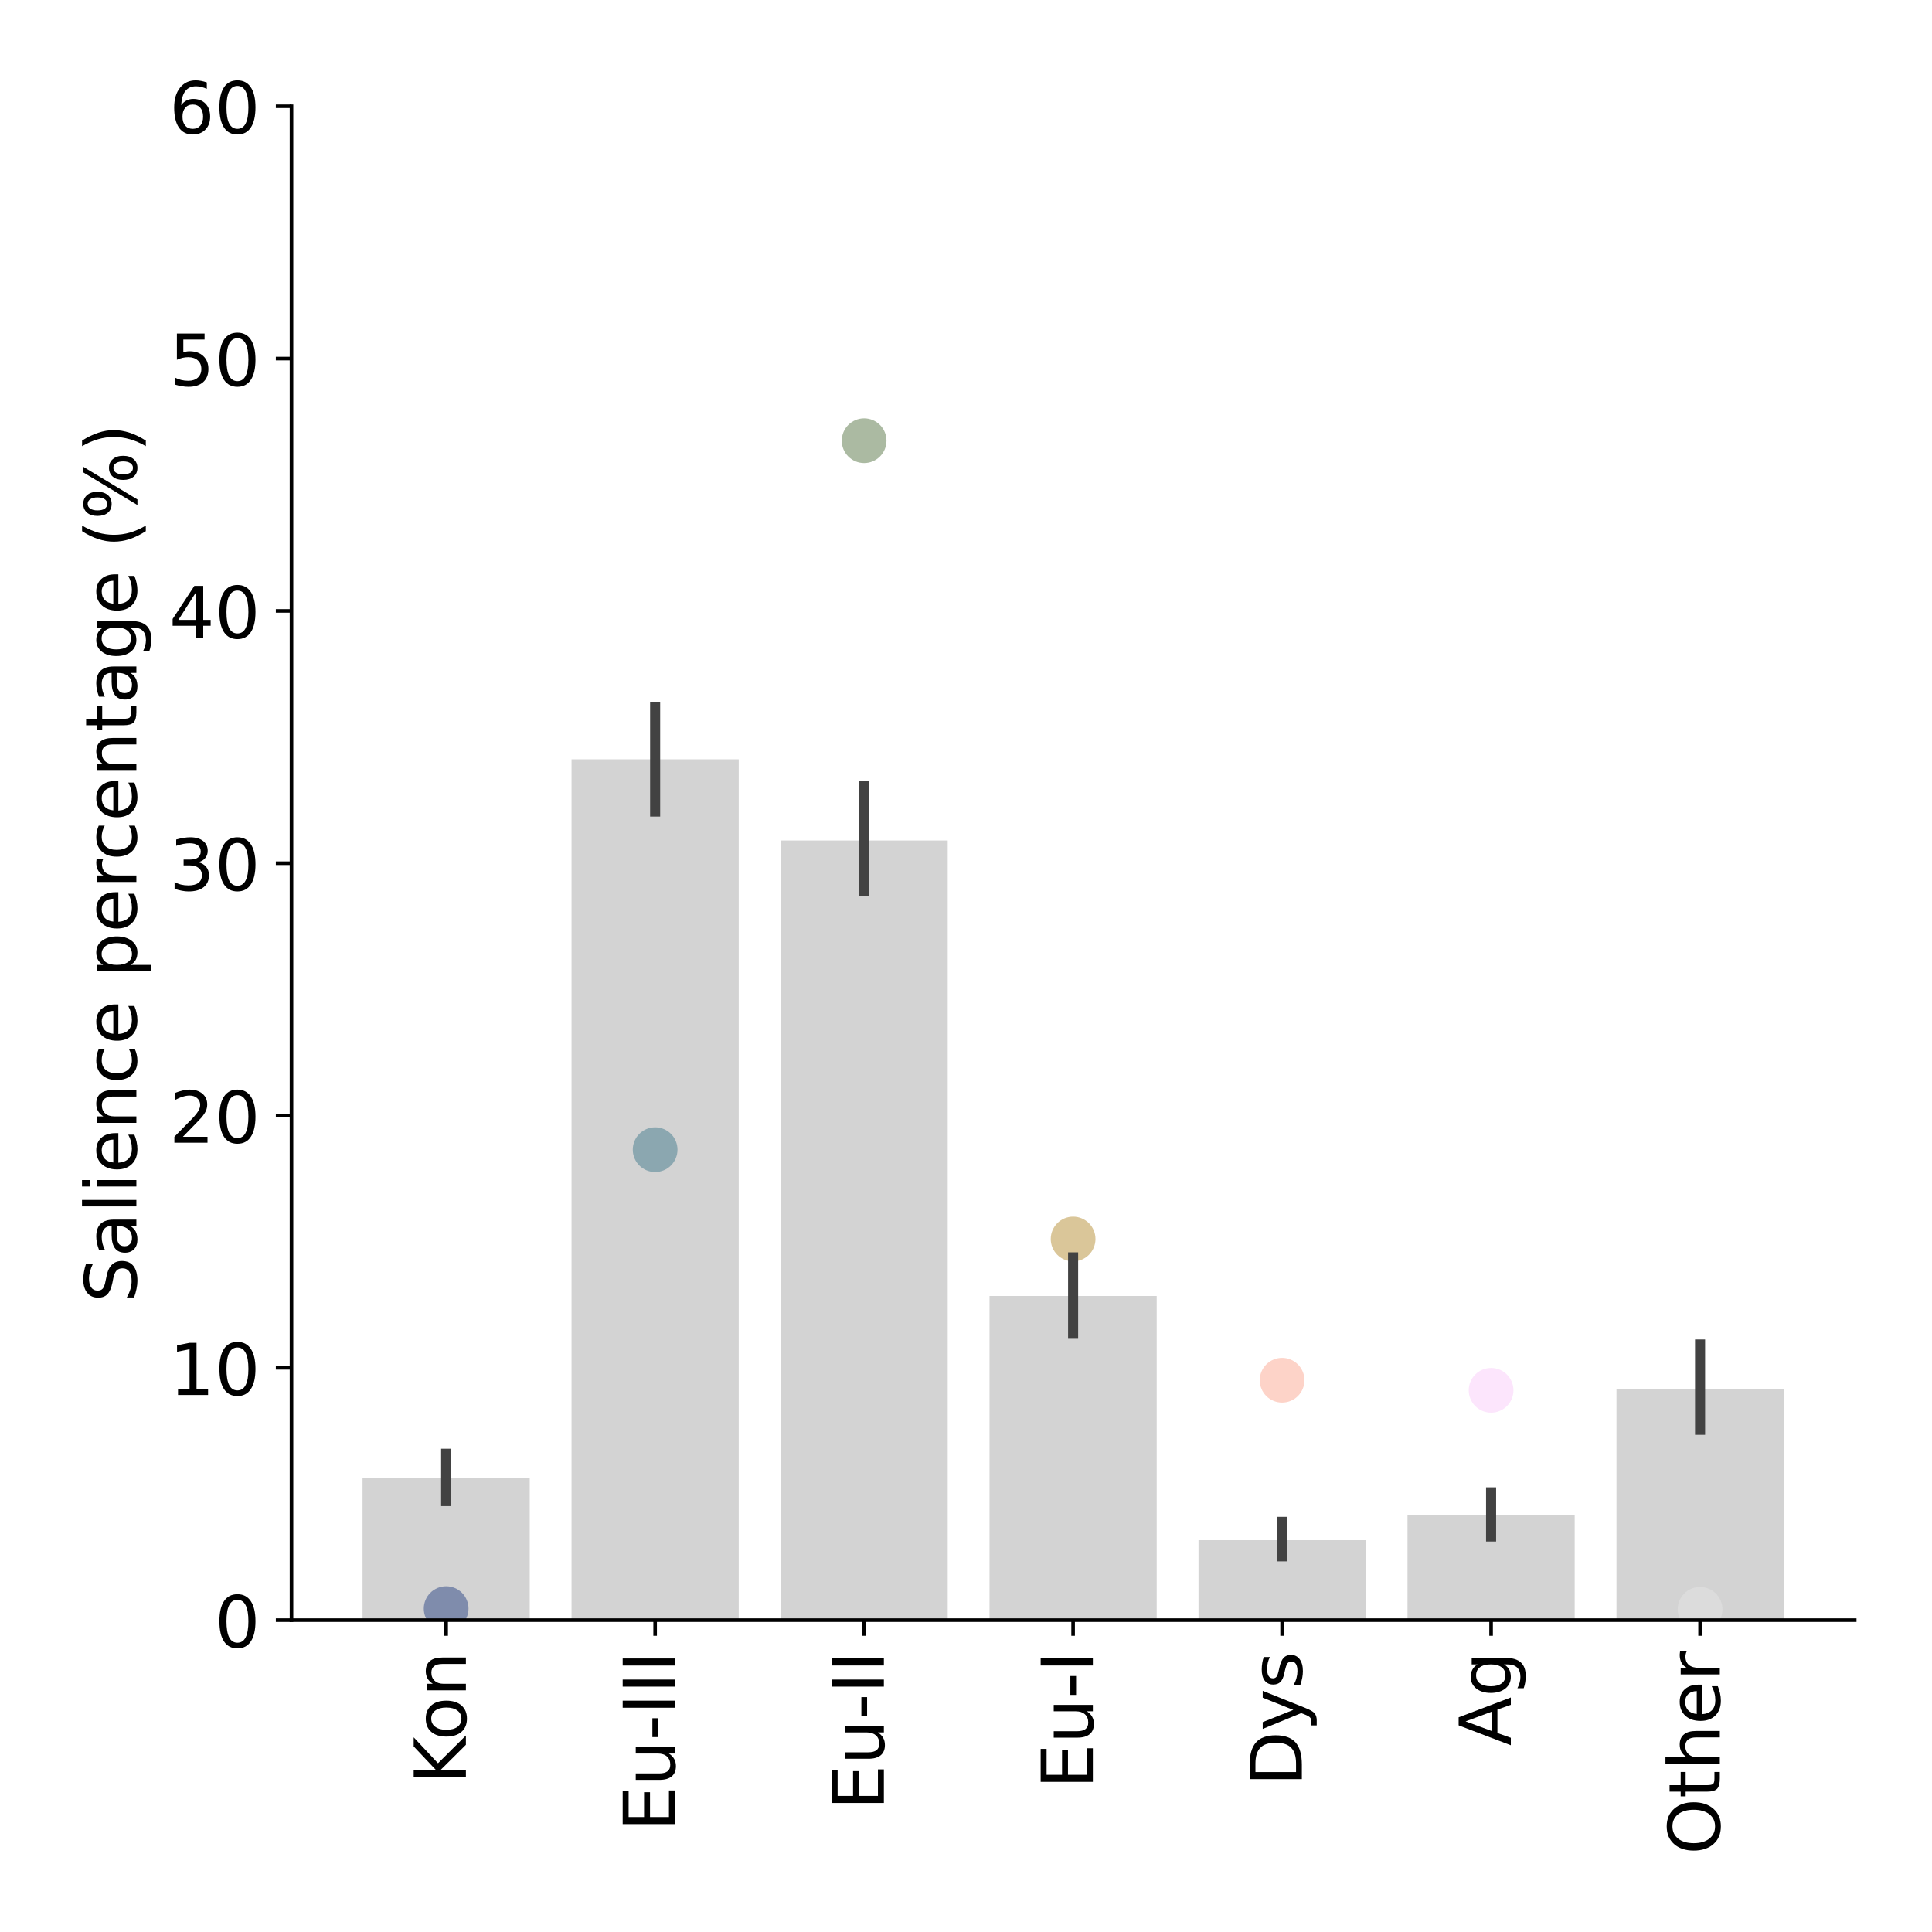
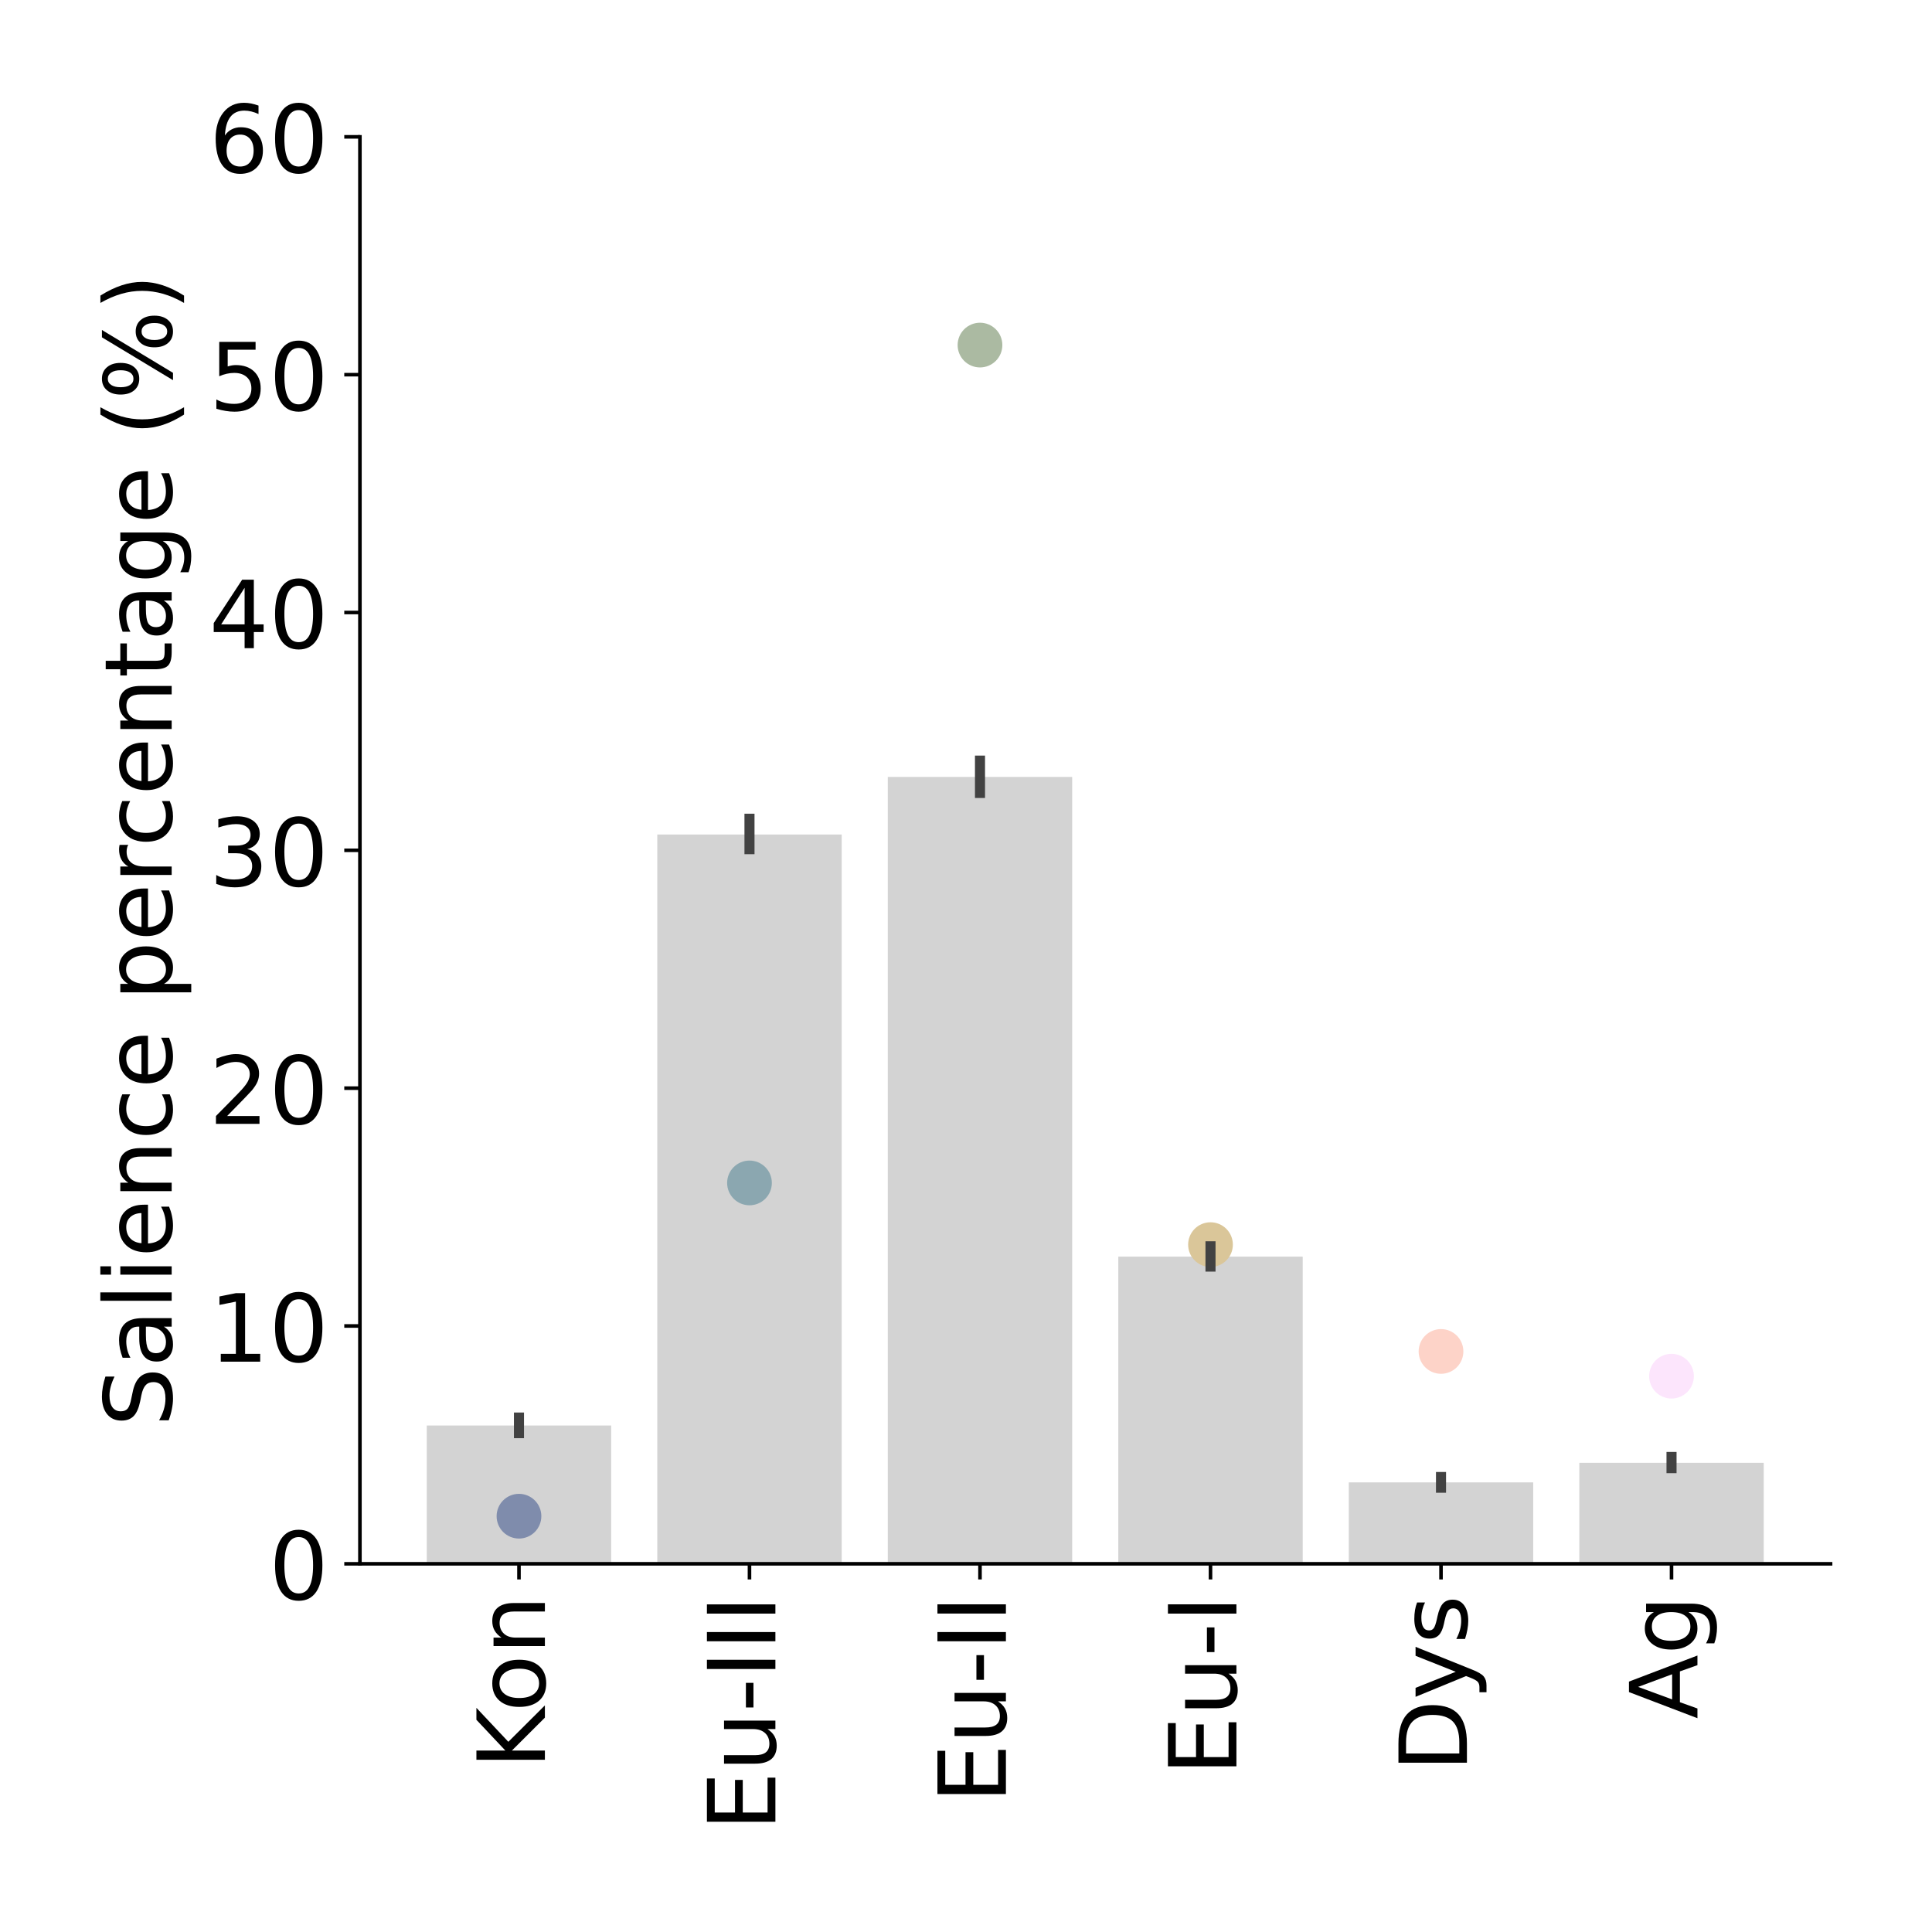
<svg xmlns="http://www.w3.org/2000/svg" xmlns:xlink="http://www.w3.org/1999/xlink" width="432pt" height="432pt" viewBox="0 0 432 432" version="1.1">
  <defs>
    <style type="text/css">*{stroke-linejoin: round; stroke-linecap: butt}</style>
  </defs>
  <g id="figure_1">
    <g id="patch_1">
      <path d="M 0 432  L 432 432  L 432 0  L 0 0  z " style="fill: #ffffff" />
    </g>
    <g id="axes_1">
      <g id="patch_2">
-         <path d="M 65.18 362.27  L 414.72 362.27  L 414.72 23.76  L 65.18 23.76  z " style="fill: #ffffff" />
+         <path d="M 80.48 349.67  L 409.32 349.67  L 409.32 30.6  L 80.48 30.6  z " style="fill: #ffffff" />
      </g>
      <g id="patch_3">
-         <path d="M 81.068 362.27  L 118.452 362.27  L 118.452 330.423  L 81.068 330.423  z " clip-path="url(#p579768bfe1)" style="fill: #d3d3d3" />
+         <path d="M 95.427 349.67  L 136.661 349.67  L 136.661 318.743  L 95.427 318.743  z " clip-path="url(#p1f80e3fcd5)" style="fill: #d3d3d3" />
      </g>
      <g id="patch_4">
-         <path d="M 127.798 362.27  L 165.182 362.27  L 165.182 169.786  L 127.798 169.786  z " clip-path="url(#p579768bfe1)" style="fill: #d3d3d3" />
+         <path d="M 146.97 349.67  L 188.203 349.67  L 188.203 186.6  L 146.97 186.6  z " clip-path="url(#p1f80e3fcd5)" style="fill: #d3d3d3" />
      </g>
      <g id="patch_5">
-         <path d="M 174.528 362.27  L 211.912 362.27  L 211.912 187.936  L 174.528 187.936  z " clip-path="url(#p579768bfe1)" style="fill: #d3d3d3" />
+         <path d="M 198.512 349.67  L 239.746 349.67  L 239.746 173.723  L 198.512 173.723  z " clip-path="url(#p1f80e3fcd5)" style="fill: #d3d3d3" />
      </g>
      <g id="patch_6">
-         <path d="M 221.258 362.27  L 258.642 362.27  L 258.642 289.785  L 221.258 289.785  z " clip-path="url(#p579768bfe1)" style="fill: #d3d3d3" />
+         <path d="M 250.054 349.67  L 291.288 349.67  L 291.288 280.989  L 250.054 280.989  z " clip-path="url(#p1f80e3fcd5)" style="fill: #d3d3d3" />
      </g>
      <g id="patch_7">
-         <path d="M 267.988 362.27  L 305.372 362.27  L 305.372 344.395  L 267.988 344.395  z " clip-path="url(#p579768bfe1)" style="fill: #d3d3d3" />
+         <path d="M 301.597 349.67  L 342.83 349.67  L 342.83 331.46  L 301.597 331.46  z " clip-path="url(#p1f80e3fcd5)" style="fill: #d3d3d3" />
      </g>
      <g id="patch_8">
-         <path d="M 314.718 362.27  L 352.102 362.27  L 352.102 338.759  L 314.718 338.759  z " clip-path="url(#p579768bfe1)" style="fill: #d3d3d3" />
-       </g>
-       <g id="patch_9">
-         <path d="M 361.448 362.27  L 398.832 362.27  L 398.832 310.624  L 361.448 310.624  z " clip-path="url(#p579768bfe1)" style="fill: #d3d3d3" />
+         <path d="M 353.139 349.67  L 394.373 349.67  L 394.373 327.085  L 353.139 327.085  z " clip-path="url(#p1f80e3fcd5)" style="fill: #d3d3d3" />
      </g>
      <g id="PathCollection_1">
        <defs>
-           <path id="C0_0_d4f4066e87" d="M 0 5  C 1.326 5 2.598 4.473 3.536 3.536  C 4.473 2.598 5 1.326 5 -0  C 5 -1.326 4.473 -2.598 3.536 -3.536  C 2.598 -4.473 1.326 -5 0 -5  C -1.326 -5 -2.598 -4.473 -3.536 -3.536  C -4.473 -2.598 -5 -1.326 -5 0  C -5 1.326 -4.473 2.598 -3.536 3.536  C -2.598 4.473 -1.326 5 0 5  z " />
+           <path id="C0_0_b9925a25ae" d="M 0 5  C 1.326 5 2.598 4.473 3.536 3.536  C 4.473 2.598 5 1.326 5 -0  C 5 -1.326 4.473 -2.598 3.536 -3.536  C 2.598 -4.473 1.326 -5 0 -5  C -1.326 -5 -2.598 -4.473 -3.536 -3.536  C -4.473 -2.598 -5 -1.326 -5 0  C -5 1.326 -4.473 2.598 -3.536 3.536  C -2.598 4.473 -1.326 5 0 5  z " />
        </defs>
-         <g clip-path="url(#p579768bfe1)">
-           <use xlink:href="#C0_0_d4f4066e87" x="99.76" y="359.692" style="fill: #7f8cac" />
-         </g>
-         <g clip-path="url(#p579768bfe1)">
-           <use xlink:href="#C0_0_d4f4066e87" x="146.49" y="257.07" style="fill: #8ba7b0" />
-         </g>
-         <g clip-path="url(#p579768bfe1)">
-           <use xlink:href="#C0_0_d4f4066e87" x="193.22" y="98.544" style="fill: #abbaa2" />
-         </g>
-         <g clip-path="url(#p579768bfe1)">
-           <use xlink:href="#C0_0_d4f4066e87" x="239.95" y="277.046" style="fill: #dac699" />
-         </g>
-         <g clip-path="url(#p579768bfe1)">
-           <use xlink:href="#C0_0_d4f4066e87" x="286.68" y="308.623" style="fill: #fdd3c8" />
-         </g>
-         <g clip-path="url(#p579768bfe1)">
-           <use xlink:href="#C0_0_d4f4066e87" x="333.41" y="310.878" style="fill: #fce5fc" />
-         </g>
-         <g clip-path="url(#p579768bfe1)">
-           <use xlink:href="#C0_0_d4f4066e87" x="380.14" y="359.853" style="fill: #dcdcdc" />
+         <g clip-path="url(#p1f80e3fcd5)">
+           <use xlink:href="#C0_0_b9925a25ae" x="116.044" y="339.025" style="fill: #7f8cac" />
+         </g>
+         <g clip-path="url(#p1f80e3fcd5)">
+           <use xlink:href="#C0_0_b9925a25ae" x="167.587" y="264.506" style="fill: #8ba7b0" />
+         </g>
+         <g clip-path="url(#p1f80e3fcd5)">
+           <use xlink:href="#C0_0_b9925a25ae" x="219.129" y="77.16" style="fill: #abbaa2" />
+         </g>
+         <g clip-path="url(#p1f80e3fcd5)">
+           <use xlink:href="#C0_0_b9925a25ae" x="270.671" y="278.303" style="fill: #dac699" />
+         </g>
+         <g clip-path="url(#p1f80e3fcd5)">
+           <use xlink:href="#C0_0_b9925a25ae" x="322.213" y="302.186" style="fill: #fdd3c8" />
+         </g>
+         <g clip-path="url(#p1f80e3fcd5)">
+           <use xlink:href="#C0_0_b9925a25ae" x="373.756" y="307.718" style="fill: #fce5fc" />
        </g>
      </g>
      <g id="matplotlib.axis_1">
        <g id="xtick_1">
          <g id="line2d_1">
            <defs>
-               <path id="m13ecb1f8d9" d="M 0 0  L 0 3.5  " style="stroke: #000000; stroke-width: 0.8" />
+               <path id="mb015b4ad64" d="M 0 0  L 0 3.5  " style="stroke: #000000; stroke-width: 0.8" />
            </defs>
            <g>
-               <use xlink:href="#m13ecb1f8d9" x="99.76" y="362.27" style="stroke: #000000; stroke-width: 0.8" />
+               <use xlink:href="#mb015b4ad64" x="116.044" y="349.67" style="stroke: #000000; stroke-width: 0.8" />
            </g>
          </g>
          <g id="text_1">
-             <text style="font-size: 16px; font-family: 'DejaVu Sans', 'Bitstream Vera Sans', 'Computer Modern Sans Serif', 'Lucida Grande', 'Verdana', 'Geneva', 'Lucid', 'Arial', 'Helvetica', 'Avant Garde', sans-serif" transform="translate(104.1752 398.8925) rotate(-90)">Kon</text>
+             <text style="font-size: 21px; font-family: 'DejaVu Sans', 'Bitstream Vera Sans', 'Computer Modern Sans Serif', 'Lucida Grande', 'Verdana', 'Geneva', 'Lucid', 'Arial', 'Helvetica', 'Avant Garde', sans-serif" transform="translate(121.8389 395.5495) rotate(-90)">Kon</text>
          </g>
        </g>
        <g id="xtick_2">
          <g id="line2d_2">
            <g>
-               <use xlink:href="#m13ecb1f8d9" x="146.49" y="362.27" style="stroke: #000000; stroke-width: 0.8" />
+               <use xlink:href="#mb015b4ad64" x="167.587" y="349.67" style="stroke: #000000; stroke-width: 0.8" />
            </g>
          </g>
          <g id="text_2">
-             <text style="font-size: 16px; font-family: 'DejaVu Sans', 'Bitstream Vera Sans', 'Computer Modern Sans Serif', 'Lucida Grande', 'Verdana', 'Geneva', 'Lucid', 'Arial', 'Helvetica', 'Avant Garde', sans-serif" transform="translate(150.9051 409.4525) rotate(-90)">Eu-III</text>
+             <text style="font-size: 21px; font-family: 'DejaVu Sans', 'Bitstream Vera Sans', 'Computer Modern Sans Serif', 'Lucida Grande', 'Verdana', 'Geneva', 'Lucid', 'Arial', 'Helvetica', 'Avant Garde', sans-serif" transform="translate(173.3812 409.4095) rotate(-90)">Eu-III</text>
          </g>
        </g>
        <g id="xtick_3">
          <g id="line2d_3">
            <g>
-               <use xlink:href="#m13ecb1f8d9" x="193.22" y="362.27" style="stroke: #000000; stroke-width: 0.8" />
+               <use xlink:href="#mb015b4ad64" x="219.129" y="349.67" style="stroke: #000000; stroke-width: 0.8" />
            </g>
          </g>
          <g id="text_3">
-             <text style="font-size: 16px; font-family: 'DejaVu Sans', 'Bitstream Vera Sans', 'Computer Modern Sans Serif', 'Lucida Grande', 'Verdana', 'Geneva', 'Lucid', 'Arial', 'Helvetica', 'Avant Garde', sans-serif" transform="translate(197.6351 404.7325) rotate(-90)">Eu-II</text>
+             <text style="font-size: 21px; font-family: 'DejaVu Sans', 'Bitstream Vera Sans', 'Computer Modern Sans Serif', 'Lucida Grande', 'Verdana', 'Geneva', 'Lucid', 'Arial', 'Helvetica', 'Avant Garde', sans-serif" transform="translate(224.9235 403.2145) rotate(-90)">Eu-II</text>
          </g>
        </g>
        <g id="xtick_4">
          <g id="line2d_4">
            <g>
-               <use xlink:href="#m13ecb1f8d9" x="239.95" y="362.27" style="stroke: #000000; stroke-width: 0.8" />
+               <use xlink:href="#mb015b4ad64" x="270.671" y="349.67" style="stroke: #000000; stroke-width: 0.8" />
            </g>
          </g>
          <g id="text_4">
-             <text style="font-size: 16px; font-family: 'DejaVu Sans', 'Bitstream Vera Sans', 'Computer Modern Sans Serif', 'Lucida Grande', 'Verdana', 'Geneva', 'Lucid', 'Arial', 'Helvetica', 'Avant Garde', sans-serif" transform="translate(244.365 400.0125) rotate(-90)">Eu-I</text>
+             <text style="font-size: 21px; font-family: 'DejaVu Sans', 'Bitstream Vera Sans', 'Computer Modern Sans Serif', 'Lucida Grande', 'Verdana', 'Geneva', 'Lucid', 'Arial', 'Helvetica', 'Avant Garde', sans-serif" transform="translate(276.4658 397.0195) rotate(-90)">Eu-I</text>
          </g>
        </g>
        <g id="xtick_5">
          <g id="line2d_5">
            <g>
-               <use xlink:href="#m13ecb1f8d9" x="286.68" y="362.27" style="stroke: #000000; stroke-width: 0.8" />
+               <use xlink:href="#mb015b4ad64" x="322.213" y="349.67" style="stroke: #000000; stroke-width: 0.8" />
            </g>
          </g>
          <g id="text_5">
-             <text style="font-size: 16px; font-family: 'DejaVu Sans', 'Bitstream Vera Sans', 'Computer Modern Sans Serif', 'Lucida Grande', 'Verdana', 'Geneva', 'Lucid', 'Arial', 'Helvetica', 'Avant Garde', sans-serif" transform="translate(291.0949 399.395) rotate(-90)">Dys</text>
+             <text style="font-size: 21px; font-family: 'DejaVu Sans', 'Bitstream Vera Sans', 'Computer Modern Sans Serif', 'Lucida Grande', 'Verdana', 'Geneva', 'Lucid', 'Arial', 'Helvetica', 'Avant Garde', sans-serif" transform="translate(328.0082 396.2091) rotate(-90)">Dys</text>
          </g>
        </g>
        <g id="xtick_6">
          <g id="line2d_6">
            <g>
-               <use xlink:href="#m13ecb1f8d9" x="333.41" y="362.27" style="stroke: #000000; stroke-width: 0.8" />
+               <use xlink:href="#mb015b4ad64" x="373.756" y="349.67" style="stroke: #000000; stroke-width: 0.8" />
            </g>
          </g>
          <g id="text_6">
-             <text style="font-size: 16px; font-family: 'DejaVu Sans', 'Bitstream Vera Sans', 'Computer Modern Sans Serif', 'Lucida Grande', 'Verdana', 'Geneva', 'Lucid', 'Arial', 'Helvetica', 'Avant Garde', sans-serif" transform="translate(337.8249 390.3725) rotate(-90)">Ag</text>
-           </g>
-         </g>
-         <g id="xtick_7">
-           <g id="line2d_7">
-             <g>
-               <use xlink:href="#m13ecb1f8d9" x="380.14" y="362.27" style="stroke: #000000; stroke-width: 0.8" />
-             </g>
-           </g>
-           <g id="text_7">
-             <text style="font-size: 16px; font-family: 'DejaVu Sans', 'Bitstream Vera Sans', 'Computer Modern Sans Serif', 'Lucida Grande', 'Verdana', 'Geneva', 'Lucid', 'Arial', 'Helvetica', 'Avant Garde', sans-serif" transform="translate(384.5548 414.7) rotate(-90)">Other</text>
+             <text style="font-size: 21px; font-family: 'DejaVu Sans', 'Bitstream Vera Sans', 'Computer Modern Sans Serif', 'Lucida Grande', 'Verdana', 'Geneva', 'Lucid', 'Arial', 'Helvetica', 'Avant Garde', sans-serif" transform="translate(379.5505 384.367) rotate(-90)">Ag</text>
          </g>
        </g>
      </g>
      <g id="matplotlib.axis_2">
        <g id="ytick_1">
+           <g id="line2d_7">
+             <defs>
+               <path id="m61c2a4f57a" d="M 0 0  L -3.5 0  " style="stroke: #000000; stroke-width: 0.8" />
+             </defs>
+             <g>
+               <use xlink:href="#m61c2a4f57a" x="80.48" y="349.67" style="stroke: #000000; stroke-width: 0.8" />
+             </g>
+           </g>
+           <g id="text_7">
+             <text style="font-size: 21px; font-family: 'DejaVu Sans', 'Bitstream Vera Sans', 'Computer Modern Sans Serif', 'Lucida Grande', 'Verdana', 'Geneva', 'Lucid', 'Arial', 'Helvetica', 'Avant Garde', sans-serif; text-anchor: end" x="73.48" y="357.648" transform="rotate(-0 73.48 357.6484)">0</text>
+           </g>
+         </g>
+         <g id="ytick_2">
          <g id="line2d_8">
-             <defs>
-               <path id="mb3a4591130" d="M 0 0  L -3.5 0  " style="stroke: #000000; stroke-width: 0.8" />
-             </defs>
-             <g>
-               <use xlink:href="#mb3a4591130" x="65.18" y="362.27" style="stroke: #000000; stroke-width: 0.8" />
+             <g>
+               <use xlink:href="#m61c2a4f57a" x="80.48" y="296.492" style="stroke: #000000; stroke-width: 0.8" />
            </g>
          </g>
          <g id="text_8">
-             <text style="font-size: 16px; font-family: 'DejaVu Sans', 'Bitstream Vera Sans', 'Computer Modern Sans Serif', 'Lucida Grande', 'Verdana', 'Geneva', 'Lucid', 'Arial', 'Helvetica', 'Avant Garde', sans-serif; text-anchor: end" x="58.18" y="368.349" transform="rotate(-0 58.18 368.3487)">0</text>
-           </g>
-         </g>
-         <g id="ytick_2">
+             <text style="font-size: 21px; font-family: 'DejaVu Sans', 'Bitstream Vera Sans', 'Computer Modern Sans Serif', 'Lucida Grande', 'Verdana', 'Geneva', 'Lucid', 'Arial', 'Helvetica', 'Avant Garde', sans-serif; text-anchor: end" x="73.48" y="304.47" transform="rotate(-0 73.48 304.47)">10</text>
+           </g>
+         </g>
+         <g id="ytick_3">
          <g id="line2d_9">
            <g>
-               <use xlink:href="#mb3a4591130" x="65.18" y="305.852" style="stroke: #000000; stroke-width: 0.8" />
+               <use xlink:href="#m61c2a4f57a" x="80.48" y="243.313" style="stroke: #000000; stroke-width: 0.8" />
            </g>
          </g>
          <g id="text_9">
-             <text style="font-size: 16px; font-family: 'DejaVu Sans', 'Bitstream Vera Sans', 'Computer Modern Sans Serif', 'Lucida Grande', 'Verdana', 'Geneva', 'Lucid', 'Arial', 'Helvetica', 'Avant Garde', sans-serif; text-anchor: end" x="58.18" y="311.93" transform="rotate(-0 58.18 311.9304)">10</text>
-           </g>
-         </g>
-         <g id="ytick_3">
+             <text style="font-size: 21px; font-family: 'DejaVu Sans', 'Bitstream Vera Sans', 'Computer Modern Sans Serif', 'Lucida Grande', 'Verdana', 'Geneva', 'Lucid', 'Arial', 'Helvetica', 'Avant Garde', sans-serif; text-anchor: end" x="73.48" y="251.292" transform="rotate(-0 73.48 251.2917)">20</text>
+           </g>
+         </g>
+         <g id="ytick_4">
          <g id="line2d_10">
            <g>
-               <use xlink:href="#mb3a4591130" x="65.18" y="249.433" style="stroke: #000000; stroke-width: 0.8" />
+               <use xlink:href="#m61c2a4f57a" x="80.48" y="190.135" style="stroke: #000000; stroke-width: 0.8" />
            </g>
          </g>
          <g id="text_10">
-             <text style="font-size: 16px; font-family: 'DejaVu Sans', 'Bitstream Vera Sans', 'Computer Modern Sans Serif', 'Lucida Grande', 'Verdana', 'Geneva', 'Lucid', 'Arial', 'Helvetica', 'Avant Garde', sans-serif; text-anchor: end" x="58.18" y="255.512" transform="rotate(-0 58.18 255.5121)">20</text>
-           </g>
-         </g>
-         <g id="ytick_4">
+             <text style="font-size: 21px; font-family: 'DejaVu Sans', 'Bitstream Vera Sans', 'Computer Modern Sans Serif', 'Lucida Grande', 'Verdana', 'Geneva', 'Lucid', 'Arial', 'Helvetica', 'Avant Garde', sans-serif; text-anchor: end" x="73.48" y="198.113" transform="rotate(-0 73.48 198.1134)">30</text>
+           </g>
+         </g>
+         <g id="ytick_5">
          <g id="line2d_11">
            <g>
-               <use xlink:href="#mb3a4591130" x="65.18" y="193.015" style="stroke: #000000; stroke-width: 0.8" />
+               <use xlink:href="#m61c2a4f57a" x="80.48" y="136.957" style="stroke: #000000; stroke-width: 0.8" />
            </g>
          </g>
          <g id="text_11">
-             <text style="font-size: 16px; font-family: 'DejaVu Sans', 'Bitstream Vera Sans', 'Computer Modern Sans Serif', 'Lucida Grande', 'Verdana', 'Geneva', 'Lucid', 'Arial', 'Helvetica', 'Avant Garde', sans-serif; text-anchor: end" x="58.18" y="199.094" transform="rotate(-0 58.18 199.0938)">30</text>
-           </g>
-         </g>
-         <g id="ytick_5">
+             <text style="font-size: 21px; font-family: 'DejaVu Sans', 'Bitstream Vera Sans', 'Computer Modern Sans Serif', 'Lucida Grande', 'Verdana', 'Geneva', 'Lucid', 'Arial', 'Helvetica', 'Avant Garde', sans-serif; text-anchor: end" x="73.48" y="144.935" transform="rotate(-0 73.48 144.935)">40</text>
+           </g>
+         </g>
+         <g id="ytick_6">
          <g id="line2d_12">
            <g>
-               <use xlink:href="#mb3a4591130" x="65.18" y="136.597" style="stroke: #000000; stroke-width: 0.8" />
+               <use xlink:href="#m61c2a4f57a" x="80.48" y="83.778" style="stroke: #000000; stroke-width: 0.8" />
            </g>
          </g>
          <g id="text_12">
-             <text style="font-size: 16px; font-family: 'DejaVu Sans', 'Bitstream Vera Sans', 'Computer Modern Sans Serif', 'Lucida Grande', 'Verdana', 'Geneva', 'Lucid', 'Arial', 'Helvetica', 'Avant Garde', sans-serif; text-anchor: end" x="58.18" y="142.675" transform="rotate(-0 58.18 142.6754)">40</text>
-           </g>
-         </g>
-         <g id="ytick_6">
+             <text style="font-size: 21px; font-family: 'DejaVu Sans', 'Bitstream Vera Sans', 'Computer Modern Sans Serif', 'Lucida Grande', 'Verdana', 'Geneva', 'Lucid', 'Arial', 'Helvetica', 'Avant Garde', sans-serif; text-anchor: end" x="73.48" y="91.757" transform="rotate(-0 73.48 91.75669)">50</text>
+           </g>
+         </g>
+         <g id="ytick_7">
          <g id="line2d_13">
            <g>
-               <use xlink:href="#mb3a4591130" x="65.18" y="80.178" style="stroke: #000000; stroke-width: 0.8" />
+               <use xlink:href="#m61c2a4f57a" x="80.48" y="30.6" style="stroke: #000000; stroke-width: 0.8" />
            </g>
          </g>
          <g id="text_13">
-             <text style="font-size: 16px; font-family: 'DejaVu Sans', 'Bitstream Vera Sans', 'Computer Modern Sans Serif', 'Lucida Grande', 'Verdana', 'Geneva', 'Lucid', 'Arial', 'Helvetica', 'Avant Garde', sans-serif; text-anchor: end" x="58.18" y="86.257" transform="rotate(-0 58.18 86.25708)">50</text>
-           </g>
-         </g>
-         <g id="ytick_7">
-           <g id="line2d_14">
-             <g>
-               <use xlink:href="#mb3a4591130" x="65.18" y="23.76" style="stroke: #000000; stroke-width: 0.8" />
-             </g>
-           </g>
-           <g id="text_14">
-             <text style="font-size: 16px; font-family: 'DejaVu Sans', 'Bitstream Vera Sans', 'Computer Modern Sans Serif', 'Lucida Grande', 'Verdana', 'Geneva', 'Lucid', 'Arial', 'Helvetica', 'Avant Garde', sans-serif; text-anchor: end" x="58.18" y="29.839" transform="rotate(-0 58.18 29.83875)">60</text>
-           </g>
-         </g>
-         <g id="text_15">
-           <text style="font-size: 16px; font-family: 'DejaVu Sans', 'Bitstream Vera Sans', 'Computer Modern Sans Serif', 'Lucida Grande', 'Verdana', 'Geneva', 'Lucid', 'Arial', 'Helvetica', 'Avant Garde', sans-serif; text-anchor: middle" x="30.492" y="193.015" transform="rotate(-90 30.4925 193.015)">Salience percentage (%)</text>
-         </g>
+             <text style="font-size: 21px; font-family: 'DejaVu Sans', 'Bitstream Vera Sans', 'Computer Modern Sans Serif', 'Lucida Grande', 'Verdana', 'Geneva', 'Lucid', 'Arial', 'Helvetica', 'Avant Garde', sans-serif; text-anchor: end" x="73.48" y="38.578" transform="rotate(-0 73.48 38.57836)">60</text>
+           </g>
+         </g>
+         <g id="text_14">
+           <text style="font-size: 21px; font-family: 'DejaVu Sans', 'Bitstream Vera Sans', 'Computer Modern Sans Serif', 'Lucida Grande', 'Verdana', 'Geneva', 'Lucid', 'Arial', 'Helvetica', 'Avant Garde', sans-serif; text-anchor: middle" x="38.39" y="190.135" transform="rotate(-90 38.39016 190.135)">Salience percentage (%)</text>
+         </g>
+       </g>
+       <g id="line2d_14">
+         <path d="M 116.044 320.453  L 116.044 316.965  " clip-path="url(#p1f80e3fcd5)" style="fill: none; stroke: #424242; stroke-width: 2.25; stroke-linecap: square" />
      </g>
      <g id="line2d_15">
-         <path d="M 99.76 335.648  L 99.76 325.064  " clip-path="url(#p579768bfe1)" style="fill: none; stroke: #424242; stroke-width: 2.25; stroke-linecap: square" />
+         <path d="M 167.587 189.879  L 167.587 183.067  " clip-path="url(#p1f80e3fcd5)" style="fill: none; stroke: #424242; stroke-width: 2.25; stroke-linecap: square" />
      </g>
      <g id="line2d_16">
-         <path d="M 146.49 181.47  L 146.49 158.084  " clip-path="url(#p579768bfe1)" style="fill: none; stroke: #424242; stroke-width: 2.25; stroke-linecap: square" />
+         <path d="M 219.129 177.305  L 219.129 170.082  " clip-path="url(#p1f80e3fcd5)" style="fill: none; stroke: #424242; stroke-width: 2.25; stroke-linecap: square" />
      </g>
      <g id="line2d_17">
-         <path d="M 193.22 199.194  L 193.22 175.774  " clip-path="url(#p579768bfe1)" style="fill: none; stroke: #424242; stroke-width: 2.25; stroke-linecap: square" />
+         <path d="M 270.671 283.211  L 270.671 278.678  " clip-path="url(#p1f80e3fcd5)" style="fill: none; stroke: #424242; stroke-width: 2.25; stroke-linecap: square" />
      </g>
      <g id="line2d_18">
-         <path d="M 239.95 298.237  L 239.95 281.154  " clip-path="url(#p579768bfe1)" style="fill: none; stroke: #424242; stroke-width: 2.25; stroke-linecap: square" />
+         <path d="M 322.213 332.657  L 322.213 330.261  " clip-path="url(#p1f80e3fcd5)" style="fill: none; stroke: #424242; stroke-width: 2.25; stroke-linecap: square" />
      </g>
      <g id="line2d_19">
-         <path d="M 286.68 348.002  L 286.68 340.297  " clip-path="url(#p579768bfe1)" style="fill: none; stroke: #424242; stroke-width: 2.25; stroke-linecap: square" />
-       </g>
-       <g id="line2d_20">
-         <path d="M 333.41 343.567  L 333.41 333.692  " clip-path="url(#p579768bfe1)" style="fill: none; stroke: #424242; stroke-width: 2.25; stroke-linecap: square" />
-       </g>
-       <g id="line2d_21">
-         <path d="M 380.14 319.704  L 380.14 300.632  " clip-path="url(#p579768bfe1)" style="fill: none; stroke: #424242; stroke-width: 2.25; stroke-linecap: square" />
+         <path d="M 373.756 328.275  L 373.756 325.782  " clip-path="url(#p1f80e3fcd5)" style="fill: none; stroke: #424242; stroke-width: 2.25; stroke-linecap: square" />
+       </g>
+       <g id="patch_9">
+         <path d="M 80.48 349.67  L 80.48 30.6  " style="fill: none; stroke: #000000; stroke-width: 0.8; stroke-linejoin: miter; stroke-linecap: square" />
      </g>
      <g id="patch_10">
-         <path d="M 65.18 362.27  L 65.18 23.76  " style="fill: none; stroke: #000000; stroke-width: 0.8; stroke-linejoin: miter; stroke-linecap: square" />
-       </g>
-       <g id="patch_11">
-         <path d="M 65.18 362.27  L 414.72 362.27  " style="fill: none; stroke: #000000; stroke-width: 0.8; stroke-linejoin: miter; stroke-linecap: square" />
+         <path d="M 80.48 349.67  L 409.32 349.67  " style="fill: none; stroke: #000000; stroke-width: 0.8; stroke-linejoin: miter; stroke-linecap: square" />
      </g>
    </g>
  </g>
  <defs>
-     <clipPath id="p579768bfe1">
-       <rect x="65.18" y="23.76" width="349.54" height="338.51" />
+     <clipPath id="p1f80e3fcd5">
+       <rect x="80.48" y="30.6" width="328.84" height="319.07" />
    </clipPath>
  </defs>
</svg>
